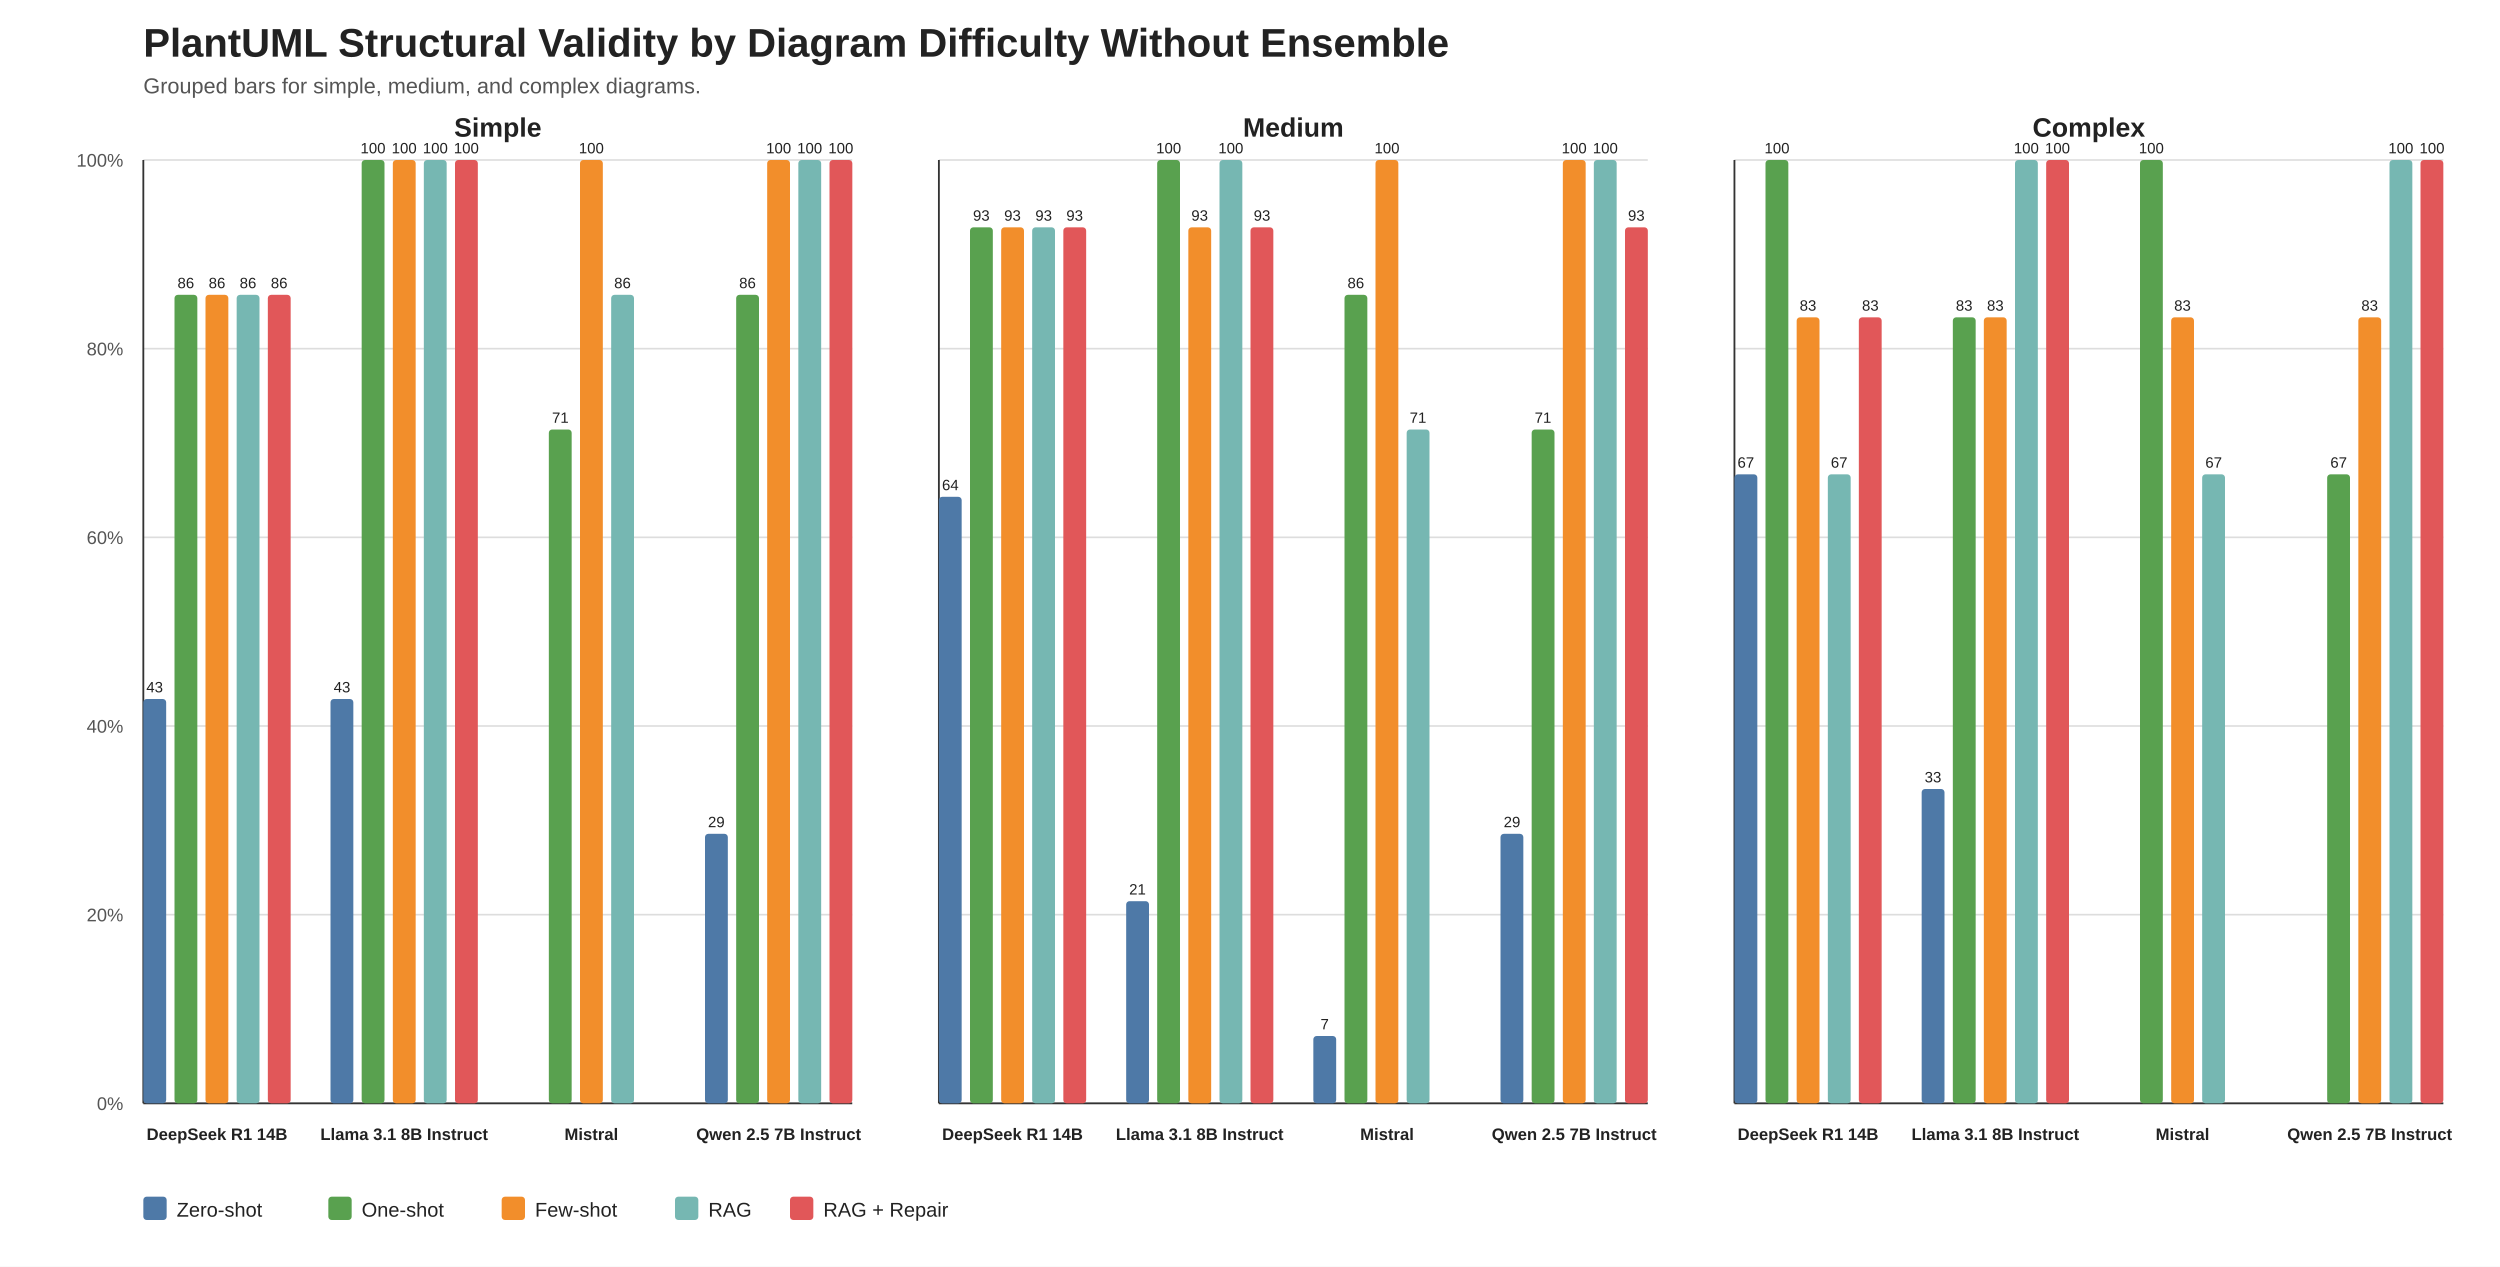
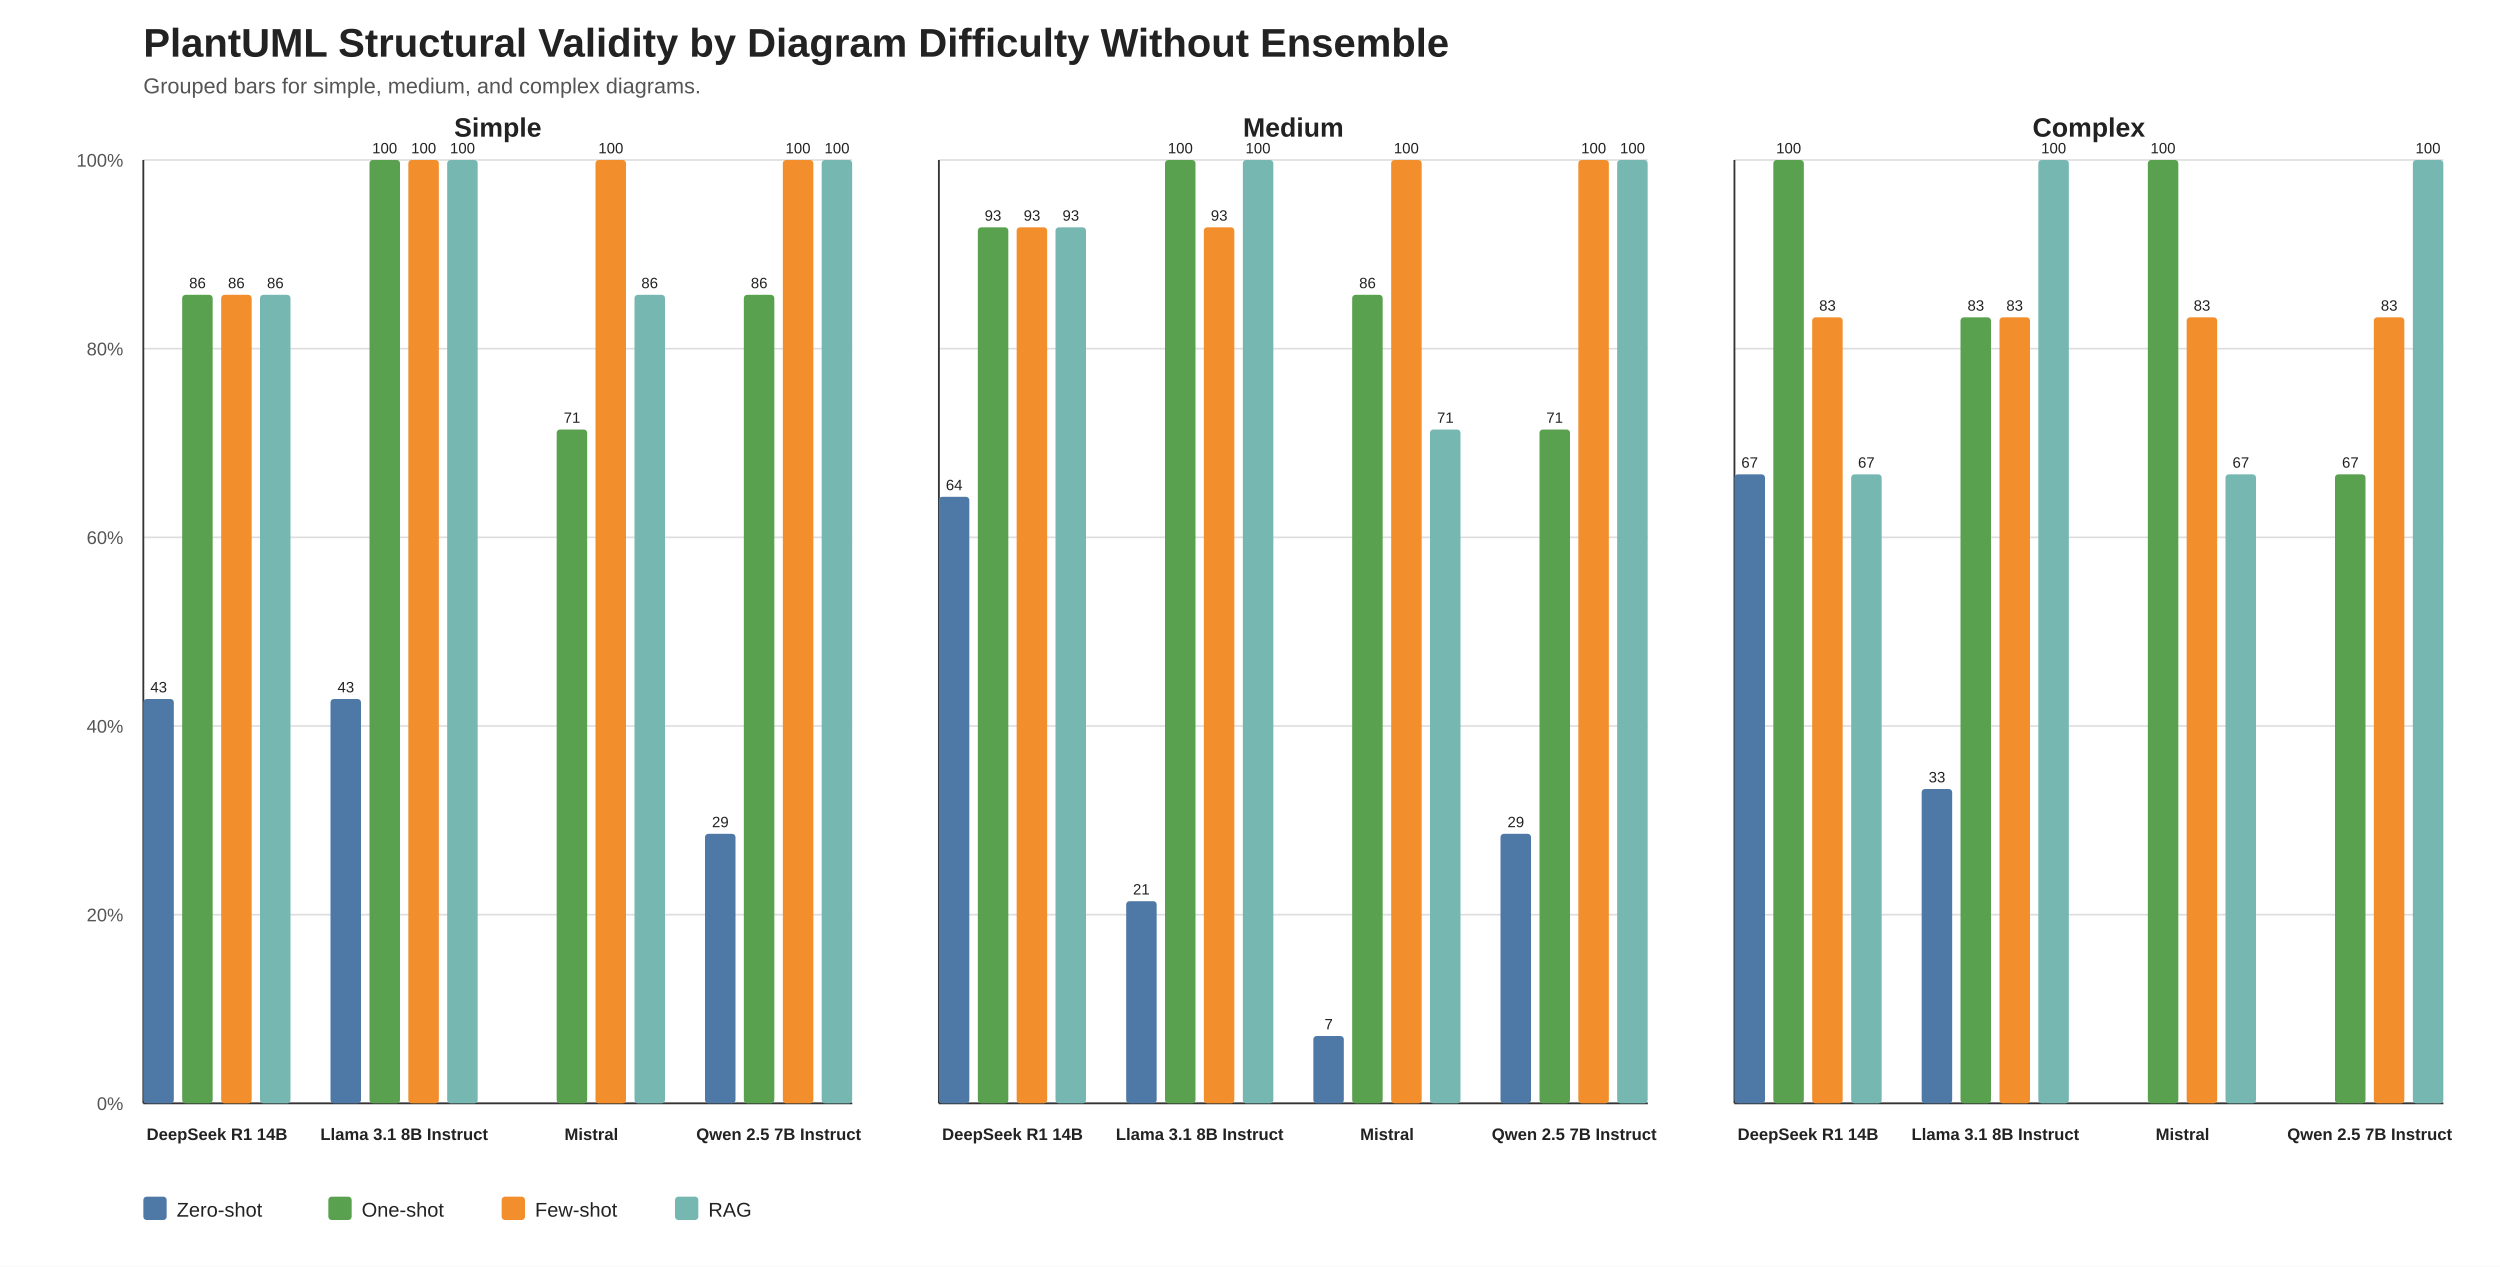
<svg xmlns="http://www.w3.org/2000/svg" width="1500" height="760" viewBox="0 0 1500 760">
  <style>
text { font-family: Arial, Helvetica, sans-serif; fill: #222; }
.title { font-size: 24px; font-weight: 700; }
.subtitle { font-size: 13px; fill: #555; }
.axis { stroke: #333; stroke-width: 1.1; }
.grid { stroke: #ddd; stroke-width: 1; }
.tick { font-size: 11px; fill: #555; }
.panel { font-size: 16px; font-weight: 700; }
.model { font-size: 10px; font-weight: 700; }
.value { font-size: 9px; fill: #222; }
.legend { font-size: 12px; }
</style>
  <rect width="100%" height="100%" fill="#fff" />
  <text class="title" x="86" y="34">PlantUML Structural Validity by Diagram Difficulty Without Ensemble</text>
  <text class="subtitle" x="86" y="56">Grouped bars for simple, medium, and complex diagrams.</text>
  <text class="tick" x="74" y="666.0" text-anchor="end">0%</text>
  <text class="tick" x="74" y="552.8" text-anchor="end">20%</text>
  <text class="tick" x="74" y="439.6" text-anchor="end">40%</text>
  <text class="tick" x="74" y="326.4" text-anchor="end">60%</text>
  <text class="tick" x="74" y="213.2" text-anchor="end">80%</text>
  <text class="tick" x="74" y="100.0" text-anchor="end">100%</text>
  <text class="panel" x="298.7" y="82" text-anchor="middle">Simple</text>
  <line class="grid" x1="86.0" y1="662.0" x2="511.333" y2="662.0" />
  <line class="grid" x1="86.0" y1="548.8" x2="511.333" y2="548.8" />
  <line class="grid" x1="86.0" y1="435.6" x2="511.333" y2="435.6" />
  <line class="grid" x1="86.0" y1="322.4" x2="511.333" y2="322.4" />
  <line class="grid" x1="86.0" y1="209.2" x2="511.333" y2="209.2" />
  <line class="grid" x1="86.0" y1="96.0" x2="511.333" y2="96.0" />
  <line class="axis" x1="86.0" y1="96" x2="86.0" y2="662" />
  <line class="axis" x1="86.0" y1="662" x2="511.333" y2="662" />
-   <rect x="86.0" y="419.4" width="13.7" height="242.6" rx="2" fill="#4E79A7" />
-   <text class="value" x="92.8" y="415.4" text-anchor="middle">43</text>
-   <rect x="104.7" y="176.9" width="13.7" height="485.1" rx="2" fill="#59A14F" />
-   <text class="value" x="111.5" y="172.9" text-anchor="middle">86</text>
-   <rect x="123.3" y="176.9" width="13.7" height="485.1" rx="2" fill="#F28E2B" />
-   <text class="value" x="130.2" y="172.9" text-anchor="middle">86</text>
-   <rect x="142.0" y="176.9" width="13.7" height="485.1" rx="2" fill="#76B7B2" />
-   <text class="value" x="148.8" y="172.9" text-anchor="middle">86</text>
-   <rect x="160.7" y="176.9" width="13.7" height="485.1" rx="2" fill="#E15759" />
-   <text class="value" x="167.5" y="172.9" text-anchor="middle">86</text>
+   <rect x="86.0" y="419.4" width="18.3" height="242.6" rx="2" fill="#4E79A7" />
+   <text class="value" x="95.2" y="415.4" text-anchor="middle">43</text>
+   <rect x="109.3" y="176.9" width="18.3" height="485.1" rx="2" fill="#59A14F" />
+   <text class="value" x="118.5" y="172.9" text-anchor="middle">86</text>
+   <rect x="132.7" y="176.9" width="18.3" height="485.1" rx="2" fill="#F28E2B" />
+   <text class="value" x="141.8" y="172.9" text-anchor="middle">86</text>
+   <rect x="156.0" y="176.9" width="18.3" height="485.1" rx="2" fill="#76B7B2" />
+   <text class="value" x="165.2" y="172.9" text-anchor="middle">86</text>
  <text class="model" x="130.2" y="684" text-anchor="middle">DeepSeek R1 14B</text>
-   <rect x="198.3" y="419.4" width="13.7" height="242.6" rx="2" fill="#4E79A7" />
-   <text class="value" x="205.2" y="415.4" text-anchor="middle">43</text>
-   <rect x="217.0" y="96.0" width="13.7" height="566.0" rx="2" fill="#59A14F" />
-   <text class="value" x="223.8" y="92.0" text-anchor="middle">100</text>
-   <rect x="235.7" y="96.0" width="13.7" height="566.0" rx="2" fill="#F28E2B" />
-   <text class="value" x="242.5" y="92.0" text-anchor="middle">100</text>
-   <rect x="254.3" y="96.0" width="13.7" height="566.0" rx="2" fill="#76B7B2" />
-   <text class="value" x="261.2" y="92.0" text-anchor="middle">100</text>
-   <rect x="273.0" y="96.0" width="13.7" height="566.0" rx="2" fill="#E15759" />
-   <text class="value" x="279.8" y="92.0" text-anchor="middle">100</text>
+   <rect x="198.3" y="419.4" width="18.3" height="242.6" rx="2" fill="#4E79A7" />
+   <text class="value" x="207.5" y="415.4" text-anchor="middle">43</text>
+   <rect x="221.7" y="96.0" width="18.3" height="566.0" rx="2" fill="#59A14F" />
+   <text class="value" x="230.8" y="92.0" text-anchor="middle">100</text>
+   <rect x="245.0" y="96.0" width="18.3" height="566.0" rx="2" fill="#F28E2B" />
+   <text class="value" x="254.2" y="92.0" text-anchor="middle">100</text>
+   <rect x="268.3" y="96.0" width="18.3" height="566.0" rx="2" fill="#76B7B2" />
+   <text class="value" x="277.5" y="92.0" text-anchor="middle">100</text>
  <text class="model" x="242.5" y="684" text-anchor="middle">Llama 3.1 8B Instruct</text>
-   <rect x="310.7" y="662.0" width="13.7" height="0.0" rx="2" fill="#4E79A7" />
-   <rect x="329.3" y="257.7" width="13.7" height="404.3" rx="2" fill="#59A14F" />
-   <text class="value" x="336.2" y="253.7" text-anchor="middle">71</text>
-   <rect x="348.0" y="96.0" width="13.7" height="566.0" rx="2" fill="#F28E2B" />
-   <text class="value" x="354.8" y="92.0" text-anchor="middle">100</text>
-   <rect x="366.7" y="176.9" width="13.7" height="485.1" rx="2" fill="#76B7B2" />
-   <text class="value" x="373.5" y="172.9" text-anchor="middle">86</text>
-   <rect x="385.3" y="662.0" width="13.7" height="0.0" rx="2" fill="#E15759" />
+   <rect x="310.7" y="662.0" width="18.3" height="0.0" rx="2" fill="#4E79A7" />
+   <rect x="334.0" y="257.7" width="18.3" height="404.3" rx="2" fill="#59A14F" />
+   <text class="value" x="343.2" y="253.7" text-anchor="middle">71</text>
+   <rect x="357.3" y="96.0" width="18.3" height="566.0" rx="2" fill="#F28E2B" />
+   <text class="value" x="366.5" y="92.0" text-anchor="middle">100</text>
+   <rect x="380.7" y="176.9" width="18.3" height="485.1" rx="2" fill="#76B7B2" />
+   <text class="value" x="389.8" y="172.9" text-anchor="middle">86</text>
  <text class="model" x="354.8" y="684" text-anchor="middle">Mistral</text>
-   <rect x="423.0" y="500.3" width="13.7" height="161.7" rx="2" fill="#4E79A7" />
-   <text class="value" x="429.8" y="496.3" text-anchor="middle">29</text>
-   <rect x="441.7" y="176.9" width="13.7" height="485.1" rx="2" fill="#59A14F" />
-   <text class="value" x="448.5" y="172.9" text-anchor="middle">86</text>
-   <rect x="460.3" y="96.0" width="13.7" height="566.0" rx="2" fill="#F28E2B" />
-   <text class="value" x="467.2" y="92.0" text-anchor="middle">100</text>
-   <rect x="479.0" y="96.0" width="13.7" height="566.0" rx="2" fill="#76B7B2" />
-   <text class="value" x="485.8" y="92.0" text-anchor="middle">100</text>
-   <rect x="497.7" y="96.0" width="13.7" height="566.0" rx="2" fill="#E15759" />
-   <text class="value" x="504.5" y="92.0" text-anchor="middle">100</text>
+   <rect x="423.0" y="500.3" width="18.3" height="161.7" rx="2" fill="#4E79A7" />
+   <text class="value" x="432.2" y="496.3" text-anchor="middle">29</text>
+   <rect x="446.3" y="176.9" width="18.3" height="485.1" rx="2" fill="#59A14F" />
+   <text class="value" x="455.5" y="172.9" text-anchor="middle">86</text>
+   <rect x="469.7" y="96.0" width="18.3" height="566.0" rx="2" fill="#F28E2B" />
+   <text class="value" x="478.8" y="92.0" text-anchor="middle">100</text>
+   <rect x="493.0" y="96.0" width="18.3" height="566.0" rx="2" fill="#76B7B2" />
+   <text class="value" x="502.2" y="92.0" text-anchor="middle">100</text>
  <text class="model" x="467.2" y="684" text-anchor="middle">Qwen 2.5 7B Instruct</text>
  <text class="panel" x="776.0" y="82" text-anchor="middle">Medium</text>
  <line class="grid" x1="563.333" y1="662.0" x2="988.667" y2="662.0" />
  <line class="grid" x1="563.333" y1="548.8" x2="988.667" y2="548.8" />
  <line class="grid" x1="563.333" y1="435.6" x2="988.667" y2="435.6" />
  <line class="grid" x1="563.333" y1="322.4" x2="988.667" y2="322.4" />
  <line class="grid" x1="563.333" y1="209.2" x2="988.667" y2="209.2" />
  <line class="grid" x1="563.333" y1="96.0" x2="988.667" y2="96.0" />
  <line class="axis" x1="563.333" y1="96" x2="563.333" y2="662" />
  <line class="axis" x1="563.333" y1="662" x2="988.667" y2="662" />
-   <rect x="563.3" y="298.1" width="13.7" height="363.9" rx="2" fill="#4E79A7" />
-   <text class="value" x="570.2" y="294.1" text-anchor="middle">64</text>
-   <rect x="582.0" y="136.4" width="13.7" height="525.6" rx="2" fill="#59A14F" />
-   <text class="value" x="588.8" y="132.4" text-anchor="middle">93</text>
-   <rect x="600.7" y="136.4" width="13.7" height="525.6" rx="2" fill="#F28E2B" />
-   <text class="value" x="607.5" y="132.4" text-anchor="middle">93</text>
-   <rect x="619.3" y="136.4" width="13.7" height="525.6" rx="2" fill="#76B7B2" />
-   <text class="value" x="626.2" y="132.4" text-anchor="middle">93</text>
-   <rect x="638.0" y="136.4" width="13.7" height="525.6" rx="2" fill="#E15759" />
-   <text class="value" x="644.8" y="132.4" text-anchor="middle">93</text>
+   <rect x="563.3" y="298.1" width="18.3" height="363.9" rx="2" fill="#4E79A7" />
+   <text class="value" x="572.5" y="294.1" text-anchor="middle">64</text>
+   <rect x="586.7" y="136.4" width="18.3" height="525.6" rx="2" fill="#59A14F" />
+   <text class="value" x="595.8" y="132.4" text-anchor="middle">93</text>
+   <rect x="610.0" y="136.4" width="18.3" height="525.6" rx="2" fill="#F28E2B" />
+   <text class="value" x="619.2" y="132.4" text-anchor="middle">93</text>
+   <rect x="633.3" y="136.4" width="18.3" height="525.6" rx="2" fill="#76B7B2" />
+   <text class="value" x="642.5" y="132.4" text-anchor="middle">93</text>
  <text class="model" x="607.5" y="684" text-anchor="middle">DeepSeek R1 14B</text>
-   <rect x="675.7" y="540.7" width="13.7" height="121.3" rx="2" fill="#4E79A7" />
-   <text class="value" x="682.5" y="536.7" text-anchor="middle">21</text>
-   <rect x="694.3" y="96.0" width="13.7" height="566.0" rx="2" fill="#59A14F" />
-   <text class="value" x="701.2" y="92.0" text-anchor="middle">100</text>
-   <rect x="713.0" y="136.4" width="13.7" height="525.6" rx="2" fill="#F28E2B" />
-   <text class="value" x="719.8" y="132.4" text-anchor="middle">93</text>
-   <rect x="731.7" y="96.0" width="13.7" height="566.0" rx="2" fill="#76B7B2" />
-   <text class="value" x="738.5" y="92.0" text-anchor="middle">100</text>
-   <rect x="750.3" y="136.4" width="13.7" height="525.6" rx="2" fill="#E15759" />
-   <text class="value" x="757.2" y="132.4" text-anchor="middle">93</text>
+   <rect x="675.7" y="540.7" width="18.3" height="121.3" rx="2" fill="#4E79A7" />
+   <text class="value" x="684.8" y="536.7" text-anchor="middle">21</text>
+   <rect x="699.0" y="96.0" width="18.3" height="566.0" rx="2" fill="#59A14F" />
+   <text class="value" x="708.2" y="92.0" text-anchor="middle">100</text>
+   <rect x="722.3" y="136.4" width="18.3" height="525.6" rx="2" fill="#F28E2B" />
+   <text class="value" x="731.5" y="132.4" text-anchor="middle">93</text>
+   <rect x="745.7" y="96.0" width="18.3" height="566.0" rx="2" fill="#76B7B2" />
+   <text class="value" x="754.8" y="92.0" text-anchor="middle">100</text>
  <text class="model" x="719.8" y="684" text-anchor="middle">Llama 3.1 8B Instruct</text>
-   <rect x="788.0" y="621.6" width="13.7" height="40.4" rx="2" fill="#4E79A7" />
-   <text class="value" x="794.8" y="617.6" text-anchor="middle">7</text>
-   <rect x="806.7" y="176.9" width="13.7" height="485.1" rx="2" fill="#59A14F" />
-   <text class="value" x="813.5" y="172.9" text-anchor="middle">86</text>
-   <rect x="825.3" y="96.0" width="13.7" height="566.0" rx="2" fill="#F28E2B" />
-   <text class="value" x="832.2" y="92.0" text-anchor="middle">100</text>
-   <rect x="844.0" y="257.7" width="13.7" height="404.3" rx="2" fill="#76B7B2" />
-   <text class="value" x="850.8" y="253.7" text-anchor="middle">71</text>
-   <rect x="862.7" y="662.0" width="13.7" height="0.0" rx="2" fill="#E15759" />
+   <rect x="788.0" y="621.6" width="18.3" height="40.4" rx="2" fill="#4E79A7" />
+   <text class="value" x="797.2" y="617.6" text-anchor="middle">7</text>
+   <rect x="811.3" y="176.9" width="18.3" height="485.1" rx="2" fill="#59A14F" />
+   <text class="value" x="820.5" y="172.9" text-anchor="middle">86</text>
+   <rect x="834.7" y="96.0" width="18.3" height="566.0" rx="2" fill="#F28E2B" />
+   <text class="value" x="843.8" y="92.0" text-anchor="middle">100</text>
+   <rect x="858.0" y="257.7" width="18.3" height="404.3" rx="2" fill="#76B7B2" />
+   <text class="value" x="867.2" y="253.7" text-anchor="middle">71</text>
  <text class="model" x="832.2" y="684" text-anchor="middle">Mistral</text>
-   <rect x="900.3" y="500.3" width="13.7" height="161.7" rx="2" fill="#4E79A7" />
-   <text class="value" x="907.2" y="496.3" text-anchor="middle">29</text>
-   <rect x="919.0" y="257.7" width="13.7" height="404.3" rx="2" fill="#59A14F" />
-   <text class="value" x="925.8" y="253.7" text-anchor="middle">71</text>
-   <rect x="937.7" y="96.0" width="13.7" height="566.0" rx="2" fill="#F28E2B" />
-   <text class="value" x="944.5" y="92.0" text-anchor="middle">100</text>
-   <rect x="956.3" y="96.0" width="13.7" height="566.0" rx="2" fill="#76B7B2" />
-   <text class="value" x="963.2" y="92.0" text-anchor="middle">100</text>
-   <rect x="975.0" y="136.4" width="13.7" height="525.6" rx="2" fill="#E15759" />
-   <text class="value" x="981.8" y="132.4" text-anchor="middle">93</text>
+   <rect x="900.3" y="500.3" width="18.3" height="161.7" rx="2" fill="#4E79A7" />
+   <text class="value" x="909.5" y="496.3" text-anchor="middle">29</text>
+   <rect x="923.7" y="257.7" width="18.3" height="404.3" rx="2" fill="#59A14F" />
+   <text class="value" x="932.8" y="253.7" text-anchor="middle">71</text>
+   <rect x="947.0" y="96.0" width="18.3" height="566.0" rx="2" fill="#F28E2B" />
+   <text class="value" x="956.2" y="92.0" text-anchor="middle">100</text>
+   <rect x="970.3" y="96.0" width="18.3" height="566.0" rx="2" fill="#76B7B2" />
+   <text class="value" x="979.5" y="92.0" text-anchor="middle">100</text>
  <text class="model" x="944.5" y="684" text-anchor="middle">Qwen 2.5 7B Instruct</text>
  <text class="panel" x="1253.3" y="82" text-anchor="middle">Complex</text>
  <line class="grid" x1="1040.667" y1="662.0" x2="1466" y2="662.0" />
  <line class="grid" x1="1040.667" y1="548.8" x2="1466" y2="548.8" />
  <line class="grid" x1="1040.667" y1="435.6" x2="1466" y2="435.6" />
  <line class="grid" x1="1040.667" y1="322.4" x2="1466" y2="322.4" />
  <line class="grid" x1="1040.667" y1="209.2" x2="1466" y2="209.2" />
  <line class="grid" x1="1040.667" y1="96.0" x2="1466" y2="96.0" />
  <line class="axis" x1="1040.667" y1="96" x2="1040.667" y2="662" />
  <line class="axis" x1="1040.667" y1="662" x2="1466" y2="662" />
-   <rect x="1040.7" y="284.6" width="13.7" height="377.4" rx="2" fill="#4E79A7" />
-   <text class="value" x="1047.5" y="280.6" text-anchor="middle">67</text>
-   <rect x="1059.3" y="96.0" width="13.7" height="566.0" rx="2" fill="#59A14F" />
-   <text class="value" x="1066.2" y="92.0" text-anchor="middle">100</text>
-   <rect x="1078.0" y="190.4" width="13.7" height="471.6" rx="2" fill="#F28E2B" />
-   <text class="value" x="1084.8" y="186.4" text-anchor="middle">83</text>
-   <rect x="1096.7" y="284.6" width="13.7" height="377.4" rx="2" fill="#76B7B2" />
-   <text class="value" x="1103.5" y="280.6" text-anchor="middle">67</text>
-   <rect x="1115.3" y="190.4" width="13.7" height="471.6" rx="2" fill="#E15759" />
-   <text class="value" x="1122.2" y="186.4" text-anchor="middle">83</text>
+   <rect x="1040.7" y="284.6" width="18.3" height="377.4" rx="2" fill="#4E79A7" />
+   <text class="value" x="1049.8" y="280.6" text-anchor="middle">67</text>
+   <rect x="1064.0" y="96.0" width="18.3" height="566.0" rx="2" fill="#59A14F" />
+   <text class="value" x="1073.2" y="92.0" text-anchor="middle">100</text>
+   <rect x="1087.3" y="190.4" width="18.3" height="471.6" rx="2" fill="#F28E2B" />
+   <text class="value" x="1096.5" y="186.4" text-anchor="middle">83</text>
+   <rect x="1110.7" y="284.6" width="18.3" height="377.4" rx="2" fill="#76B7B2" />
+   <text class="value" x="1119.8" y="280.6" text-anchor="middle">67</text>
  <text class="model" x="1084.8" y="684" text-anchor="middle">DeepSeek R1 14B</text>
-   <rect x="1153.0" y="473.4" width="13.7" height="188.6" rx="2" fill="#4E79A7" />
-   <text class="value" x="1159.8" y="469.4" text-anchor="middle">33</text>
-   <rect x="1171.7" y="190.4" width="13.7" height="471.6" rx="2" fill="#59A14F" />
-   <text class="value" x="1178.5" y="186.4" text-anchor="middle">83</text>
-   <rect x="1190.3" y="190.4" width="13.7" height="471.6" rx="2" fill="#F28E2B" />
-   <text class="value" x="1197.2" y="186.4" text-anchor="middle">83</text>
-   <rect x="1209.0" y="96.0" width="13.7" height="566.0" rx="2" fill="#76B7B2" />
-   <text class="value" x="1215.8" y="92.0" text-anchor="middle">100</text>
-   <rect x="1227.7" y="96.0" width="13.7" height="566.0" rx="2" fill="#E15759" />
-   <text class="value" x="1234.5" y="92.0" text-anchor="middle">100</text>
+   <rect x="1153.0" y="473.4" width="18.3" height="188.6" rx="2" fill="#4E79A7" />
+   <text class="value" x="1162.2" y="469.4" text-anchor="middle">33</text>
+   <rect x="1176.3" y="190.4" width="18.3" height="471.6" rx="2" fill="#59A14F" />
+   <text class="value" x="1185.5" y="186.4" text-anchor="middle">83</text>
+   <rect x="1199.7" y="190.4" width="18.3" height="471.6" rx="2" fill="#F28E2B" />
+   <text class="value" x="1208.8" y="186.4" text-anchor="middle">83</text>
+   <rect x="1223.0" y="96.0" width="18.3" height="566.0" rx="2" fill="#76B7B2" />
+   <text class="value" x="1232.2" y="92.0" text-anchor="middle">100</text>
  <text class="model" x="1197.2" y="684" text-anchor="middle">Llama 3.1 8B Instruct</text>
-   <rect x="1265.3" y="662.0" width="13.7" height="0.0" rx="2" fill="#4E79A7" />
-   <rect x="1284.0" y="96.0" width="13.7" height="566.0" rx="2" fill="#59A14F" />
-   <text class="value" x="1290.8" y="92.0" text-anchor="middle">100</text>
-   <rect x="1302.7" y="190.4" width="13.7" height="471.6" rx="2" fill="#F28E2B" />
-   <text class="value" x="1309.5" y="186.4" text-anchor="middle">83</text>
-   <rect x="1321.3" y="284.6" width="13.7" height="377.4" rx="2" fill="#76B7B2" />
-   <text class="value" x="1328.2" y="280.6" text-anchor="middle">67</text>
-   <rect x="1340.0" y="662.0" width="13.7" height="0.0" rx="2" fill="#E15759" />
+   <rect x="1265.3" y="662.0" width="18.3" height="0.0" rx="2" fill="#4E79A7" />
+   <rect x="1288.7" y="96.0" width="18.3" height="566.0" rx="2" fill="#59A14F" />
+   <text class="value" x="1297.8" y="92.0" text-anchor="middle">100</text>
+   <rect x="1312.0" y="190.4" width="18.3" height="471.6" rx="2" fill="#F28E2B" />
+   <text class="value" x="1321.2" y="186.4" text-anchor="middle">83</text>
+   <rect x="1335.3" y="284.6" width="18.3" height="377.4" rx="2" fill="#76B7B2" />
+   <text class="value" x="1344.5" y="280.6" text-anchor="middle">67</text>
  <text class="model" x="1309.5" y="684" text-anchor="middle">Mistral</text>
-   <rect x="1377.7" y="662.0" width="13.7" height="0.0" rx="2" fill="#4E79A7" />
-   <rect x="1396.3" y="284.6" width="13.7" height="377.4" rx="2" fill="#59A14F" />
-   <text class="value" x="1403.2" y="280.6" text-anchor="middle">67</text>
-   <rect x="1415.0" y="190.4" width="13.7" height="471.6" rx="2" fill="#F28E2B" />
-   <text class="value" x="1421.8" y="186.4" text-anchor="middle">83</text>
-   <rect x="1433.7" y="96.0" width="13.7" height="566.0" rx="2" fill="#76B7B2" />
-   <text class="value" x="1440.5" y="92.0" text-anchor="middle">100</text>
-   <rect x="1452.3" y="96.0" width="13.7" height="566.0" rx="2" fill="#E15759" />
-   <text class="value" x="1459.2" y="92.0" text-anchor="middle">100</text>
+   <rect x="1377.7" y="662.0" width="18.3" height="0.0" rx="2" fill="#4E79A7" />
+   <rect x="1401.0" y="284.6" width="18.3" height="377.4" rx="2" fill="#59A14F" />
+   <text class="value" x="1410.2" y="280.6" text-anchor="middle">67</text>
+   <rect x="1424.3" y="190.4" width="18.3" height="471.6" rx="2" fill="#F28E2B" />
+   <text class="value" x="1433.5" y="186.4" text-anchor="middle">83</text>
+   <rect x="1447.7" y="96.0" width="18.3" height="566.0" rx="2" fill="#76B7B2" />
+   <text class="value" x="1456.8" y="92.0" text-anchor="middle">100</text>
  <text class="model" x="1421.8" y="684" text-anchor="middle">Qwen 2.5 7B Instruct</text>
  <rect x="86" y="718" width="14" height="14" fill="#4E79A7" rx="2" />
  <text class="legend" x="106" y="730">Zero-shot</text>
  <rect x="197" y="718" width="14" height="14" fill="#59A14F" rx="2" />
  <text class="legend" x="217" y="730">One-shot</text>
  <rect x="301" y="718" width="14" height="14" fill="#F28E2B" rx="2" />
  <text class="legend" x="321" y="730">Few-shot</text>
  <rect x="405" y="718" width="14" height="14" fill="#76B7B2" rx="2" />
  <text class="legend" x="425" y="730">RAG</text>
-   <rect x="474" y="718" width="14" height="14" fill="#E15759" rx="2" />
-   <text class="legend" x="494" y="730">RAG + Repair</text>
</svg>
